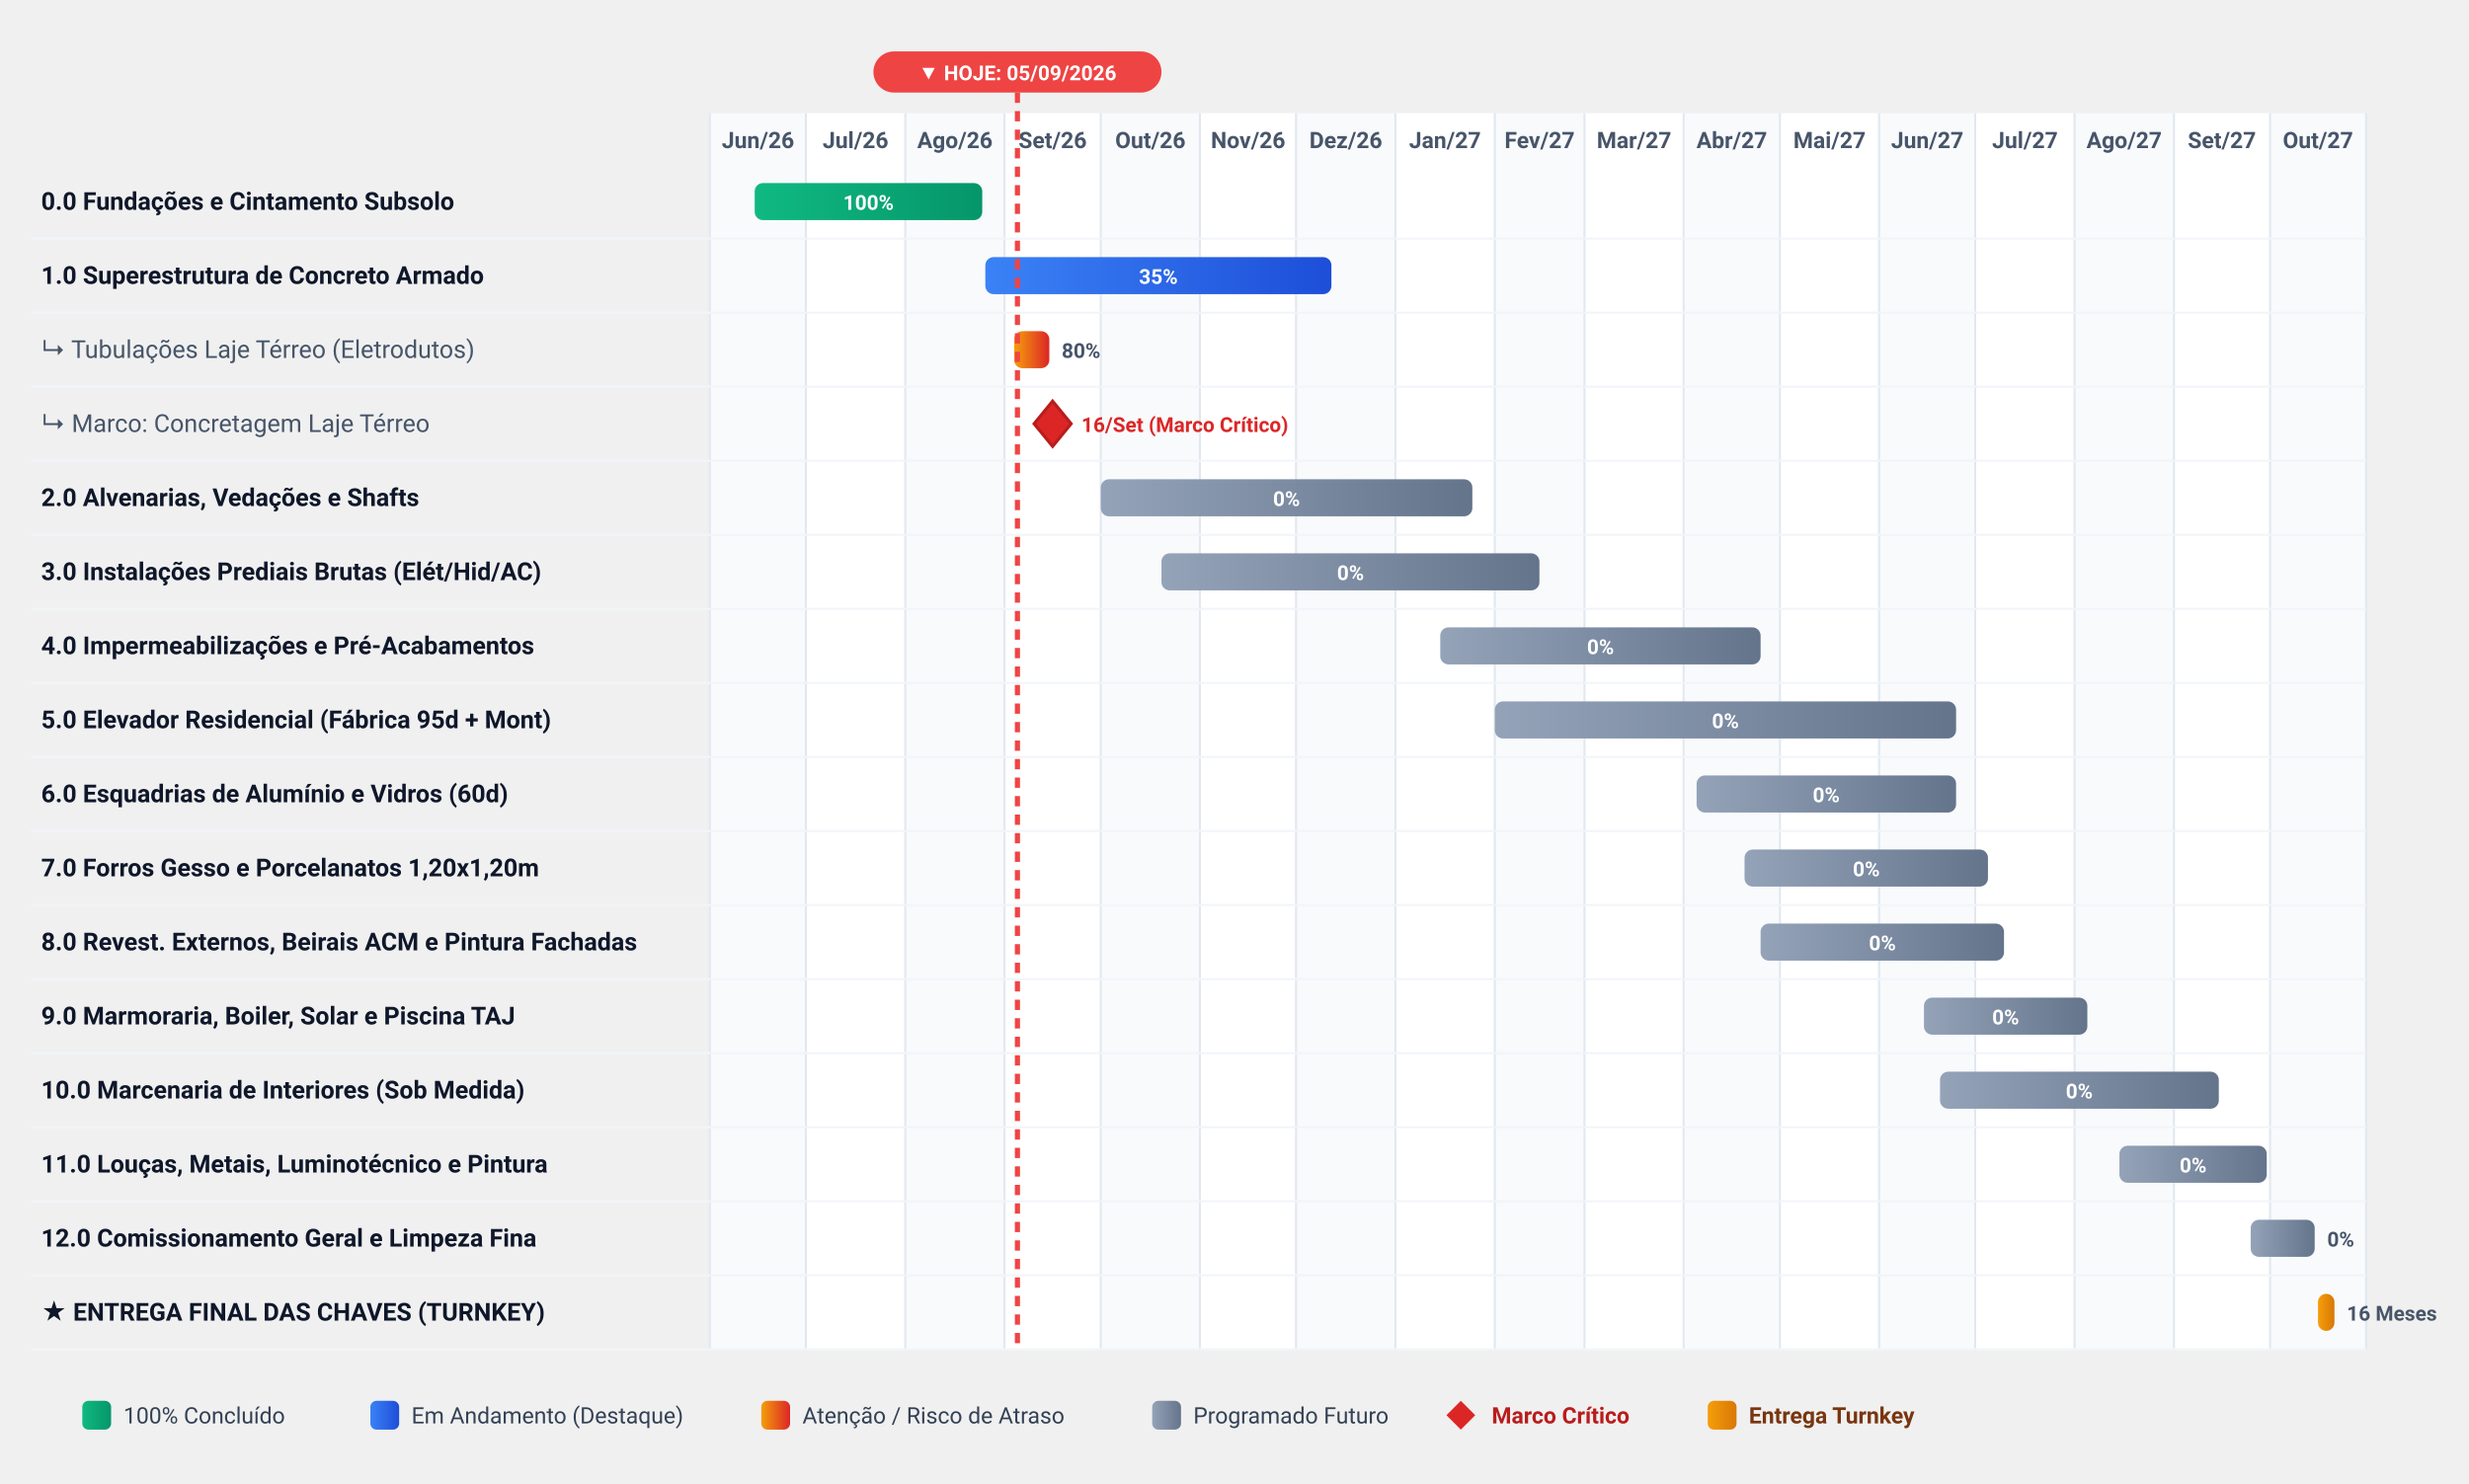
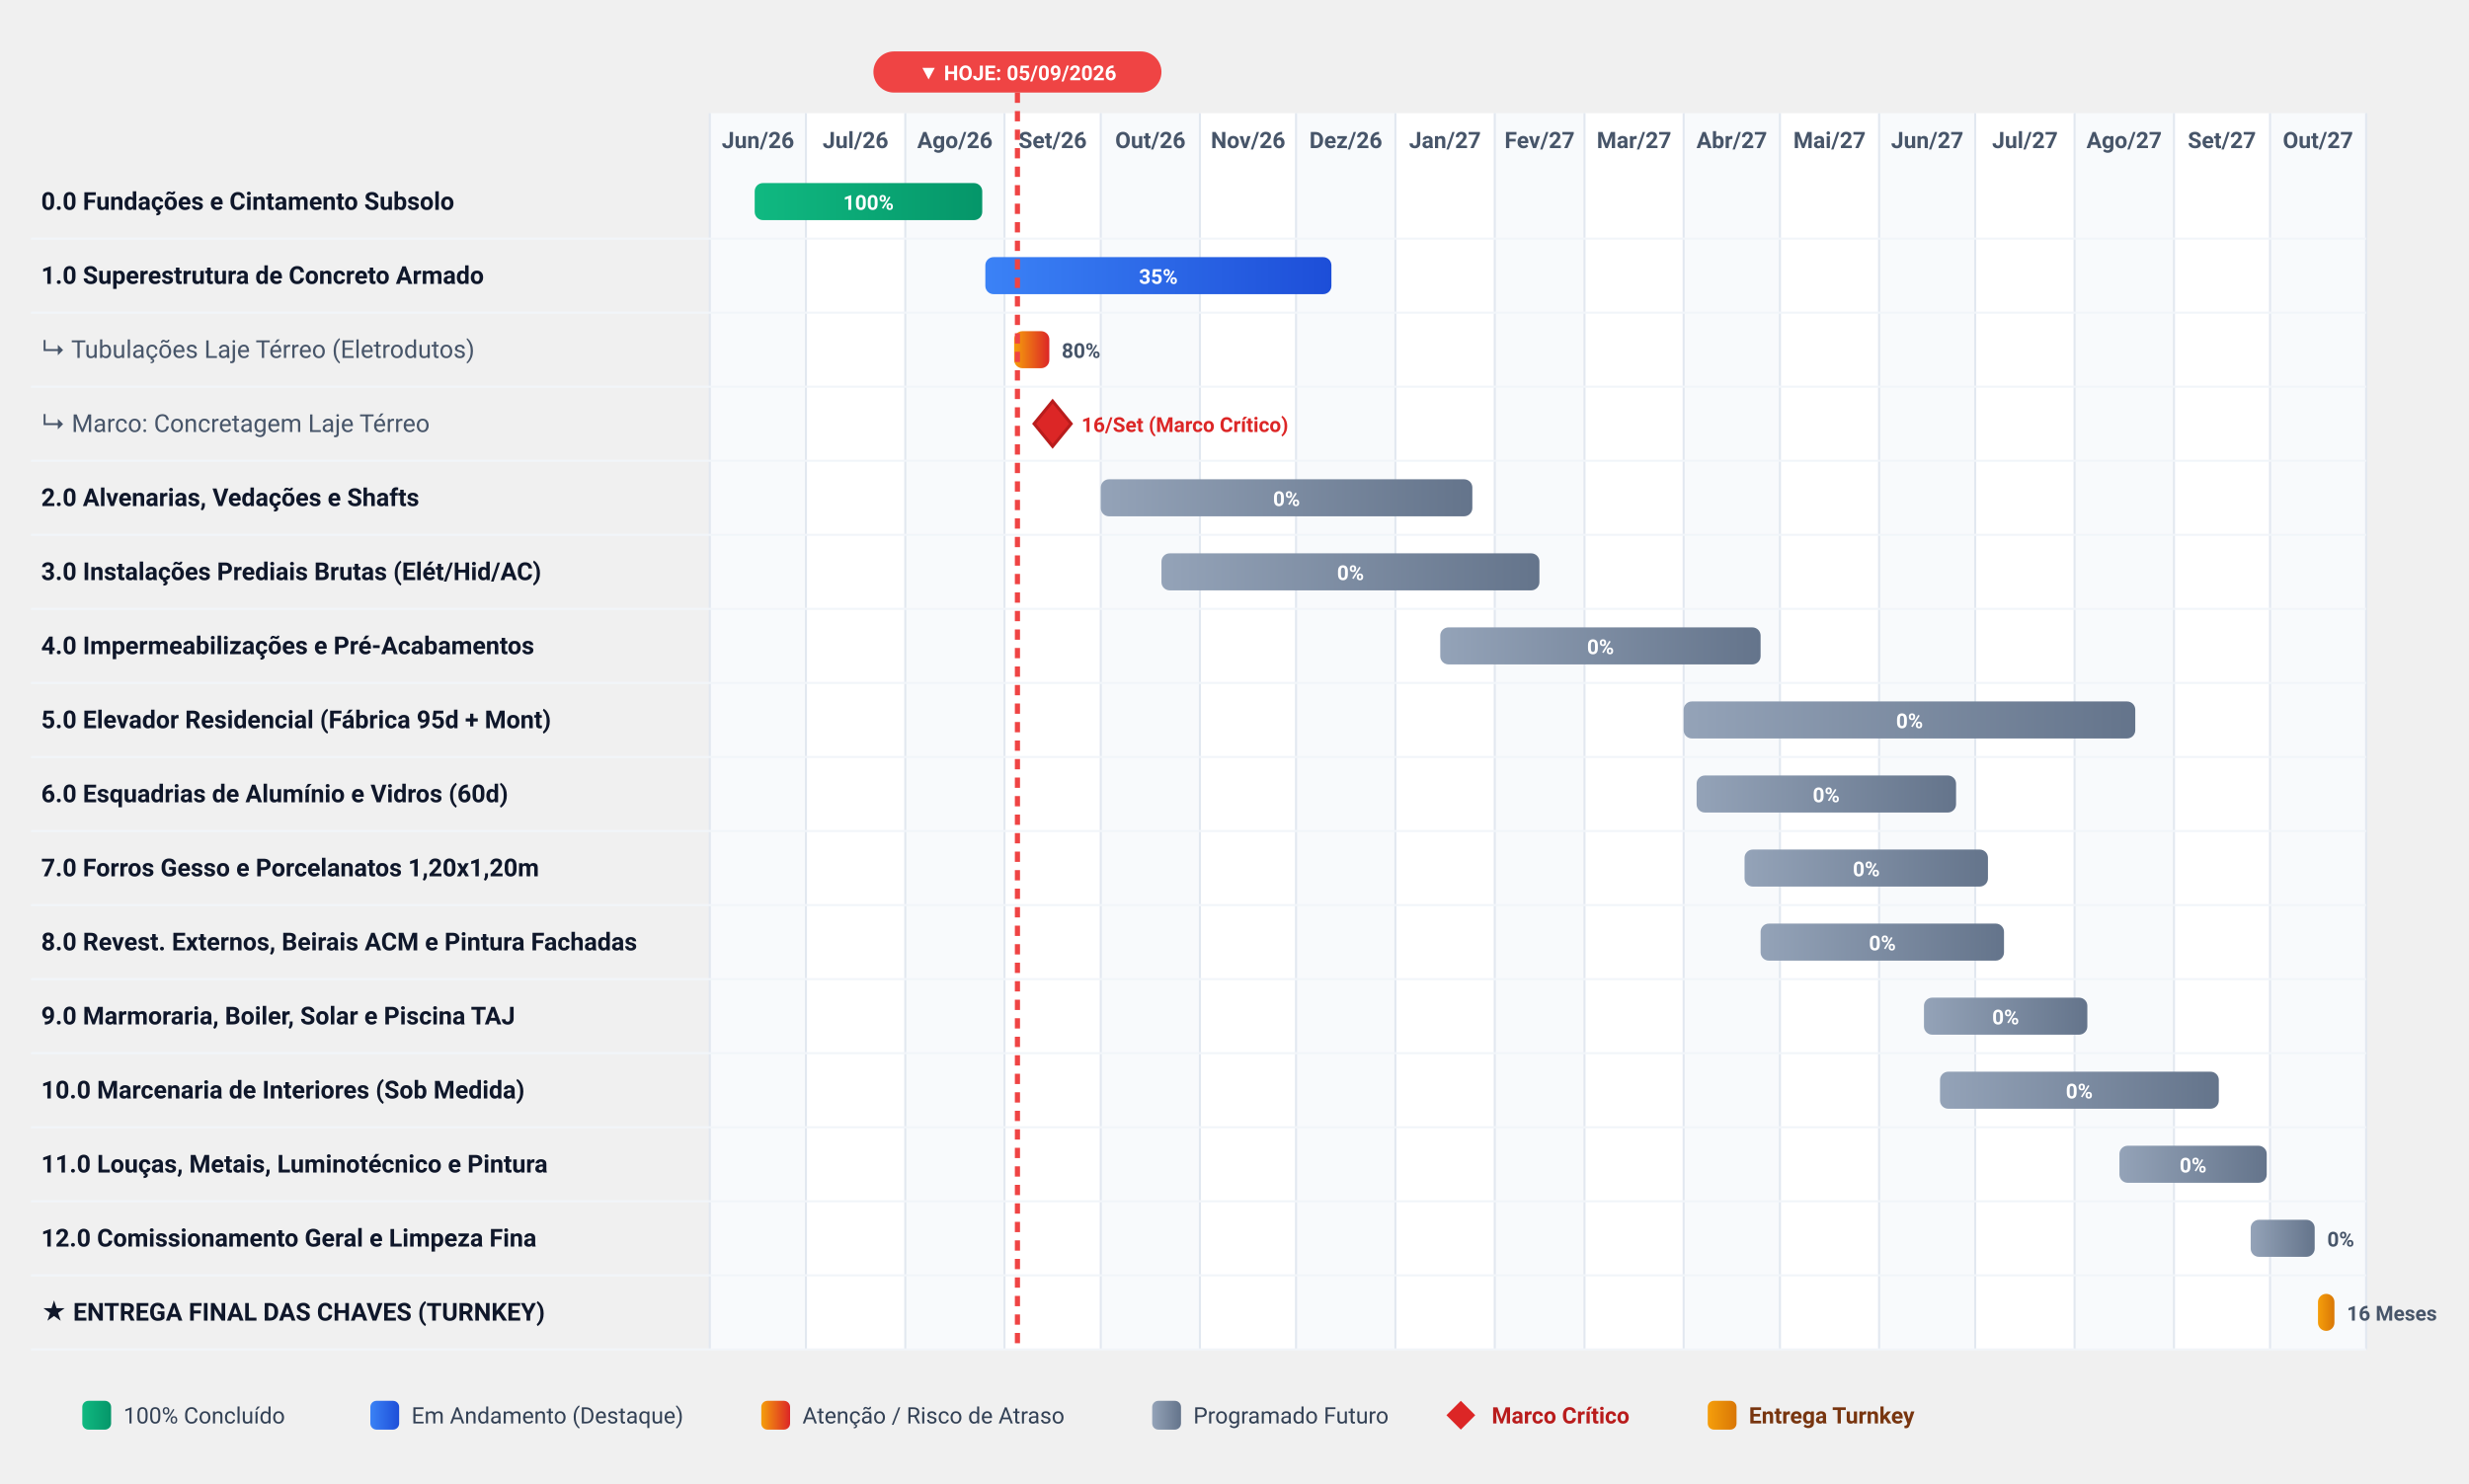
<svg xmlns="http://www.w3.org/2000/svg" viewBox="0 0 1200 721" width="100%" height="auto" style="background:#ffffff; font-family: -apple-system, BlinkMacSystemFont, Segoe UI, Roboto, Helvetica, Arial, sans-serif;">
  <defs>
    <linearGradient id="gradDone" x1="0%" y1="0%" x2="100%" y2="0%">
      <stop offset="0%" stop-color="#10b981" />
      <stop offset="100%" stop-color="#059669" />
    </linearGradient>
    <linearGradient id="gradActive" x1="0%" y1="0%" x2="100%" y2="0%">
      <stop offset="0%" stop-color="#3b82f6" />
      <stop offset="100%" stop-color="#1d4ed8" />
    </linearGradient>
    <linearGradient id="gradAlert" x1="0%" y1="0%" x2="100%" y2="0%">
      <stop offset="0%" stop-color="#f59e0b" />
      <stop offset="100%" stop-color="#dc2626" />
    </linearGradient>
    <linearGradient id="gradFuture" x1="0%" y1="0%" x2="100%" y2="0%">
      <stop offset="0%" stop-color="#94a3b8" />
      <stop offset="100%" stop-color="#64748b" />
    </linearGradient>
    <linearGradient id="gradKey" x1="0%" y1="0%" x2="100%" y2="0%">
      <stop offset="0%" stop-color="#f59e0b" />
      <stop offset="100%" stop-color="#d97706" />
    </linearGradient>
  </defs>
  <rect x="345.0" y="55" width="46.7" height="601" fill="#f8fafc" />
  <line x1="345.0" y1="55" x2="345.0" y2="656" stroke="#e2e8f0" stroke-width="1" />
  <text x="368.4" y="72" font-size="11" font-weight="700" fill="#475569" text-anchor="middle">Jun/26</text>
  <rect x="391.7" y="55" width="48.3" height="601" fill="#ffffff" />
  <line x1="391.7" y1="55" x2="391.7" y2="656" stroke="#e2e8f0" stroke-width="1" />
  <text x="415.8" y="72" font-size="11" font-weight="700" fill="#475569" text-anchor="middle">Jul/26</text>
  <rect x="440.0" y="55" width="48.3" height="601" fill="#f8fafc" />
  <line x1="440.0" y1="55" x2="440.0" y2="656" stroke="#e2e8f0" stroke-width="1" />
  <text x="464.1" y="72" font-size="11" font-weight="700" fill="#475569" text-anchor="middle">Ago/26</text>
  <rect x="488.2" y="55" width="46.7" height="601" fill="#ffffff" />
  <line x1="488.2" y1="55" x2="488.2" y2="656" stroke="#e2e8f0" stroke-width="1" />
  <text x="511.6" y="72" font-size="11" font-weight="700" fill="#475569" text-anchor="middle">Set/26</text>
  <rect x="535.0" y="55" width="48.3" height="601" fill="#f8fafc" />
  <line x1="535.0" y1="55" x2="535.0" y2="656" stroke="#e2e8f0" stroke-width="1" />
  <text x="559.1" y="72" font-size="11" font-weight="700" fill="#475569" text-anchor="middle">Out/26</text>
  <rect x="583.2" y="55" width="46.7" height="601" fill="#ffffff" />
  <line x1="583.2" y1="55" x2="583.2" y2="656" stroke="#e2e8f0" stroke-width="1" />
  <text x="606.6" y="72" font-size="11" font-weight="700" fill="#475569" text-anchor="middle">Nov/26</text>
  <rect x="629.9" y="55" width="48.3" height="601" fill="#f8fafc" />
  <line x1="629.9" y1="55" x2="629.9" y2="656" stroke="#e2e8f0" stroke-width="1" />
  <text x="654.1" y="72" font-size="11" font-weight="700" fill="#475569" text-anchor="middle">Dez/26</text>
  <rect x="678.2" y="55" width="48.3" height="601" fill="#ffffff" />
  <line x1="678.2" y1="55" x2="678.2" y2="656" stroke="#e2e8f0" stroke-width="1" />
  <text x="702.3" y="72" font-size="11" font-weight="700" fill="#475569" text-anchor="middle">Jan/27</text>
  <rect x="726.5" y="55" width="43.6" height="601" fill="#f8fafc" />
  <line x1="726.5" y1="55" x2="726.5" y2="656" stroke="#e2e8f0" stroke-width="1" />
  <text x="748.3" y="72" font-size="11" font-weight="700" fill="#475569" text-anchor="middle">Fev/27</text>
  <rect x="770.1" y="55" width="48.3" height="601" fill="#ffffff" />
  <line x1="770.1" y1="55" x2="770.1" y2="656" stroke="#e2e8f0" stroke-width="1" />
  <text x="794.2" y="72" font-size="11" font-weight="700" fill="#475569" text-anchor="middle">Mar/27</text>
  <rect x="818.3" y="55" width="46.7" height="601" fill="#f8fafc" />
  <line x1="818.3" y1="55" x2="818.3" y2="656" stroke="#e2e8f0" stroke-width="1" />
  <text x="841.7" y="72" font-size="11" font-weight="700" fill="#475569" text-anchor="middle">Abr/27</text>
  <rect x="865.1" y="55" width="48.3" height="601" fill="#ffffff" />
  <line x1="865.1" y1="55" x2="865.1" y2="656" stroke="#e2e8f0" stroke-width="1" />
  <text x="889.2" y="72" font-size="11" font-weight="700" fill="#475569" text-anchor="middle">Mai/27</text>
  <rect x="913.3" y="55" width="46.7" height="601" fill="#f8fafc" />
  <line x1="913.3" y1="55" x2="913.3" y2="656" stroke="#e2e8f0" stroke-width="1" />
  <text x="936.7" y="72" font-size="11" font-weight="700" fill="#475569" text-anchor="middle">Jun/27</text>
  <rect x="960.0" y="55" width="48.3" height="601" fill="#ffffff" />
  <line x1="960.0" y1="55" x2="960.0" y2="656" stroke="#e2e8f0" stroke-width="1" />
  <text x="984.2" y="72" font-size="11" font-weight="700" fill="#475569" text-anchor="middle">Jul/27</text>
  <rect x="1008.3" y="55" width="48.3" height="601" fill="#f8fafc" />
  <line x1="1008.3" y1="55" x2="1008.3" y2="656" stroke="#e2e8f0" stroke-width="1" />
  <text x="1032.4" y="72" font-size="11" font-weight="700" fill="#475569" text-anchor="middle">Ago/27</text>
  <rect x="1056.6" y="55" width="46.7" height="601" fill="#ffffff" />
  <line x1="1056.6" y1="55" x2="1056.6" y2="656" stroke="#e2e8f0" stroke-width="1" />
  <text x="1079.9" y="72" font-size="11" font-weight="700" fill="#475569" text-anchor="middle">Set/27</text>
  <rect x="1103.3" y="55" width="46.7" height="601" fill="#f8fafc" />
  <line x1="1103.3" y1="55" x2="1103.3" y2="656" stroke="#e2e8f0" stroke-width="1" />
  <text x="1126.6" y="72" font-size="11" font-weight="700" fill="#475569" text-anchor="middle">Out/27</text>
  <line x1="1150.0" y1="55" x2="1150.0" y2="656" stroke="#e2e8f0" stroke-width="1" />
  <line x1="15" y1="116" x2="1150.0" y2="116" stroke="#f1f5f9" stroke-width="1" />
  <text x="20" y="102" font-size="12" font-weight="bold" fill="#0f172a">0.0 Fundações e Cintamento Subsolo</text>
  <rect x="366.8" y="89" width="110.6" height="18" rx="4" fill="url(#gradDone)" />
  <text x="422.1" y="102" font-size="10" font-weight="bold" fill="#ffffff" text-anchor="middle">100%</text>
  <line x1="15" y1="152" x2="1150.0" y2="152" stroke="#f1f5f9" stroke-width="1" />
  <text x="20" y="138" font-size="12" font-weight="bold" fill="#0f172a">1.0 Superestrutura de Concreto Armado</text>
  <rect x="478.9" y="125" width="168.2" height="18" rx="4" fill="url(#gradActive)" />
  <text x="563.0" y="138" font-size="10" font-weight="bold" fill="#ffffff" text-anchor="middle">35%</text>
  <line x1="15" y1="188" x2="1150.0" y2="188" stroke="#f1f5f9" stroke-width="1" />
  <text x="20" y="174" font-size="12" fill="#475569">  ↳ Tubulações Laje Térreo (Eletrodutos)</text>
  <rect x="492.9" y="161" width="17.1" height="18" rx="4" fill="url(#gradAlert)" />
  <text x="516.0" y="174" font-size="10" font-weight="bold" fill="#475569">80%</text>
  <line x1="15" y1="224" x2="1150.0" y2="224" stroke="#f1f5f9" stroke-width="1" />
  <text x="20" y="210" font-size="12" fill="#475569">  ↳ Marco: Concretagem Laje Térreo</text>
  <polygon points="511.6,195 520.6,206 511.6,217 502.6,206" fill="#dc2626" stroke="#b91c1c" stroke-width="1.5" />
  <text x="525.6" y="210" font-size="10" font-weight="bold" fill="#dc2626">16/Set (Marco Crítico)</text>
  <line x1="15" y1="260" x2="1150.0" y2="260" stroke="#f1f5f9" stroke-width="1" />
  <text x="20" y="246" font-size="12" font-weight="bold" fill="#0f172a">2.0 Alvenarias, Vedações e Shafts</text>
  <rect x="535.0" y="233" width="180.6" height="18" rx="4" fill="url(#gradFuture)" />
  <text x="625.3" y="246" font-size="10" font-weight="bold" fill="#ffffff" text-anchor="middle">0%</text>
  <line x1="15" y1="296" x2="1150.0" y2="296" stroke="#f1f5f9" stroke-width="1" />
  <text x="20" y="282" font-size="12" font-weight="bold" fill="#0f172a">3.0 Instalações Prediais Brutas (Elét/Hid/AC)</text>
  <rect x="564.5" y="269" width="183.7" height="18" rx="4" fill="url(#gradFuture)" />
  <text x="656.4" y="282" font-size="10" font-weight="bold" fill="#ffffff" text-anchor="middle">0%</text>
  <line x1="15" y1="332" x2="1150.0" y2="332" stroke="#f1f5f9" stroke-width="1" />
  <text x="20" y="318" font-size="12" font-weight="bold" fill="#0f172a">4.0 Impermeabilizações e Pré-Acabamentos</text>
  <rect x="700.0" y="305" width="155.7" height="18" rx="4" fill="url(#gradFuture)" />
  <text x="777.9" y="318" font-size="10" font-weight="bold" fill="#ffffff" text-anchor="middle">0%</text>
  <line x1="15" y1="368" x2="1150.0" y2="368" stroke="#f1f5f9" stroke-width="1" />
  <text x="20" y="354" font-size="12" font-weight="bold" fill="#0f172a">5.0 Elevador Residencial (Fábrica 95d + Mont)</text>
-   <rect x="726.5" y="341" width="224.2" height="18" rx="4" fill="url(#gradFuture)" />
-   <text x="838.6" y="354" font-size="10" font-weight="bold" fill="#ffffff" text-anchor="middle">0%</text>
+   <rect x="818.3" y="341" width="219.5" height="18" rx="4" fill="url(#gradFuture)" />
+   <text x="928.1" y="354" font-size="10" font-weight="bold" fill="#ffffff" text-anchor="middle">0%</text>
  <line x1="15" y1="404" x2="1150.0" y2="404" stroke="#f1f5f9" stroke-width="1" />
  <text x="20" y="390" font-size="12" font-weight="bold" fill="#0f172a">6.0 Esquadrias de Alumínio e Vidros (60d)</text>
  <rect x="824.6" y="377" width="126.1" height="18" rx="4" fill="url(#gradFuture)" />
  <text x="887.6" y="390" font-size="10" font-weight="bold" fill="#ffffff" text-anchor="middle">0%</text>
  <line x1="15" y1="440" x2="1150.0" y2="440" stroke="#f1f5f9" stroke-width="1" />
  <text x="20" y="426" font-size="12" font-weight="bold" fill="#0f172a">7.0 Forros Gesso e Porcelanatos 1,20x1,20m</text>
  <rect x="847.9" y="413" width="118.3" height="18" rx="4" fill="url(#gradFuture)" />
  <text x="907.1" y="426" font-size="10" font-weight="bold" fill="#ffffff" text-anchor="middle">0%</text>
  <line x1="15" y1="476" x2="1150.0" y2="476" stroke="#f1f5f9" stroke-width="1" />
  <text x="20" y="462" font-size="12" font-weight="bold" fill="#0f172a">8.0 Revest. Externos, Beirais ACM e Pintura Fachadas</text>
  <rect x="855.7" y="449" width="118.3" height="18" rx="4" fill="url(#gradFuture)" />
  <text x="914.9" y="462" font-size="10" font-weight="bold" fill="#ffffff" text-anchor="middle">0%</text>
  <line x1="15" y1="512" x2="1150.0" y2="512" stroke="#f1f5f9" stroke-width="1" />
  <text x="20" y="498" font-size="12" font-weight="bold" fill="#0f172a">9.0 Marmoraria, Boiler, Solar e Piscina TAJ</text>
  <rect x="935.1" y="485" width="79.4" height="18" rx="4" fill="url(#gradFuture)" />
  <text x="974.8" y="498" font-size="10" font-weight="bold" fill="#ffffff" text-anchor="middle">0%</text>
  <line x1="15" y1="548" x2="1150.0" y2="548" stroke="#f1f5f9" stroke-width="1" />
  <text x="20" y="534" font-size="12" font-weight="bold" fill="#0f172a">10.0 Marcenaria de Interiores (Sob Medida)</text>
  <rect x="942.9" y="521" width="135.5" height="18" rx="4" fill="url(#gradFuture)" />
  <text x="1010.6" y="534" font-size="10" font-weight="bold" fill="#ffffff" text-anchor="middle">0%</text>
  <line x1="15" y1="584" x2="1150.0" y2="584" stroke="#f1f5f9" stroke-width="1" />
  <text x="20" y="570" font-size="12" font-weight="bold" fill="#0f172a">11.0 Louças, Metais, Luminotécnico e Pintura</text>
  <rect x="1030.1" y="557" width="71.6" height="18" rx="4" fill="url(#gradFuture)" />
  <text x="1065.9" y="570" font-size="10" font-weight="bold" fill="#ffffff" text-anchor="middle">0%</text>
  <line x1="15" y1="620" x2="1150.0" y2="620" stroke="#f1f5f9" stroke-width="1" />
  <text x="20" y="606" font-size="12" font-weight="bold" fill="#0f172a">12.0 Comissionamento Geral e Limpeza Fina</text>
  <rect x="1093.9" y="593" width="31.1" height="18" rx="4" fill="url(#gradFuture)" />
  <text x="1131.1" y="606" font-size="10" font-weight="bold" fill="#475569">0%</text>
  <line x1="15" y1="656" x2="1150.0" y2="656" stroke="#f1f5f9" stroke-width="1" />
  <text x="20" y="642" font-size="12" font-weight="bold" fill="#0f172a">★ ENTREGA FINAL DAS CHAVES (TURNKEY)</text>
  <rect x="1126.6" y="629" width="8.0" height="18" rx="4" fill="url(#gradKey)" />
  <text x="1140.6" y="642" font-size="10" font-weight="bold" fill="#475569">16 Meses</text>
  <line x1="494.5" y1="45" x2="494.5" y2="656" stroke="#ef4444" stroke-width="2.5" stroke-dasharray="5,4" />
  <rect x="424.5" y="25" width="140" height="20" rx="10" fill="#ef4444" />
  <text x="494.5" y="39" font-size="10" font-weight="bold" fill="#ffffff" text-anchor="middle">▼ HOJE: 05/09/2026</text>
  <g transform="translate(40, 681)">
    <rect x="0" y="0" width="14" height="14" rx="3" fill="url(#gradDone)" />
    <text x="20" y="11" font-size="11" fill="#334155">100% Concluído</text>
    <rect x="140" y="0" width="14" height="14" rx="3" fill="url(#gradActive)" />
    <text x="160" y="11" font-size="11" fill="#334155">Em Andamento (Destaque)</text>
    <rect x="330" y="0" width="14" height="14" rx="3" fill="url(#gradAlert)" />
    <text x="350" y="11" font-size="11" fill="#334155">Atenção / Risco de Atraso</text>
    <rect x="520" y="0" width="14" height="14" rx="3" fill="url(#gradFuture)" />
    <text x="540" y="11" fill="#334155" font-size="11">Programado Futuro</text>
    <polygon points="670,0 677,7 670,14 663,7" fill="#dc2626" />
    <text x="685" y="11" font-size="11" fill="#b91c1c" font-weight="bold">Marco Crítico</text>
    <rect x="790" y="0" width="14" height="14" rx="3" fill="url(#gradKey)" />
    <text x="810" y="11" font-size="11" fill="#78350f" font-weight="bold">Entrega Turnkey</text>
  </g>
</svg>
